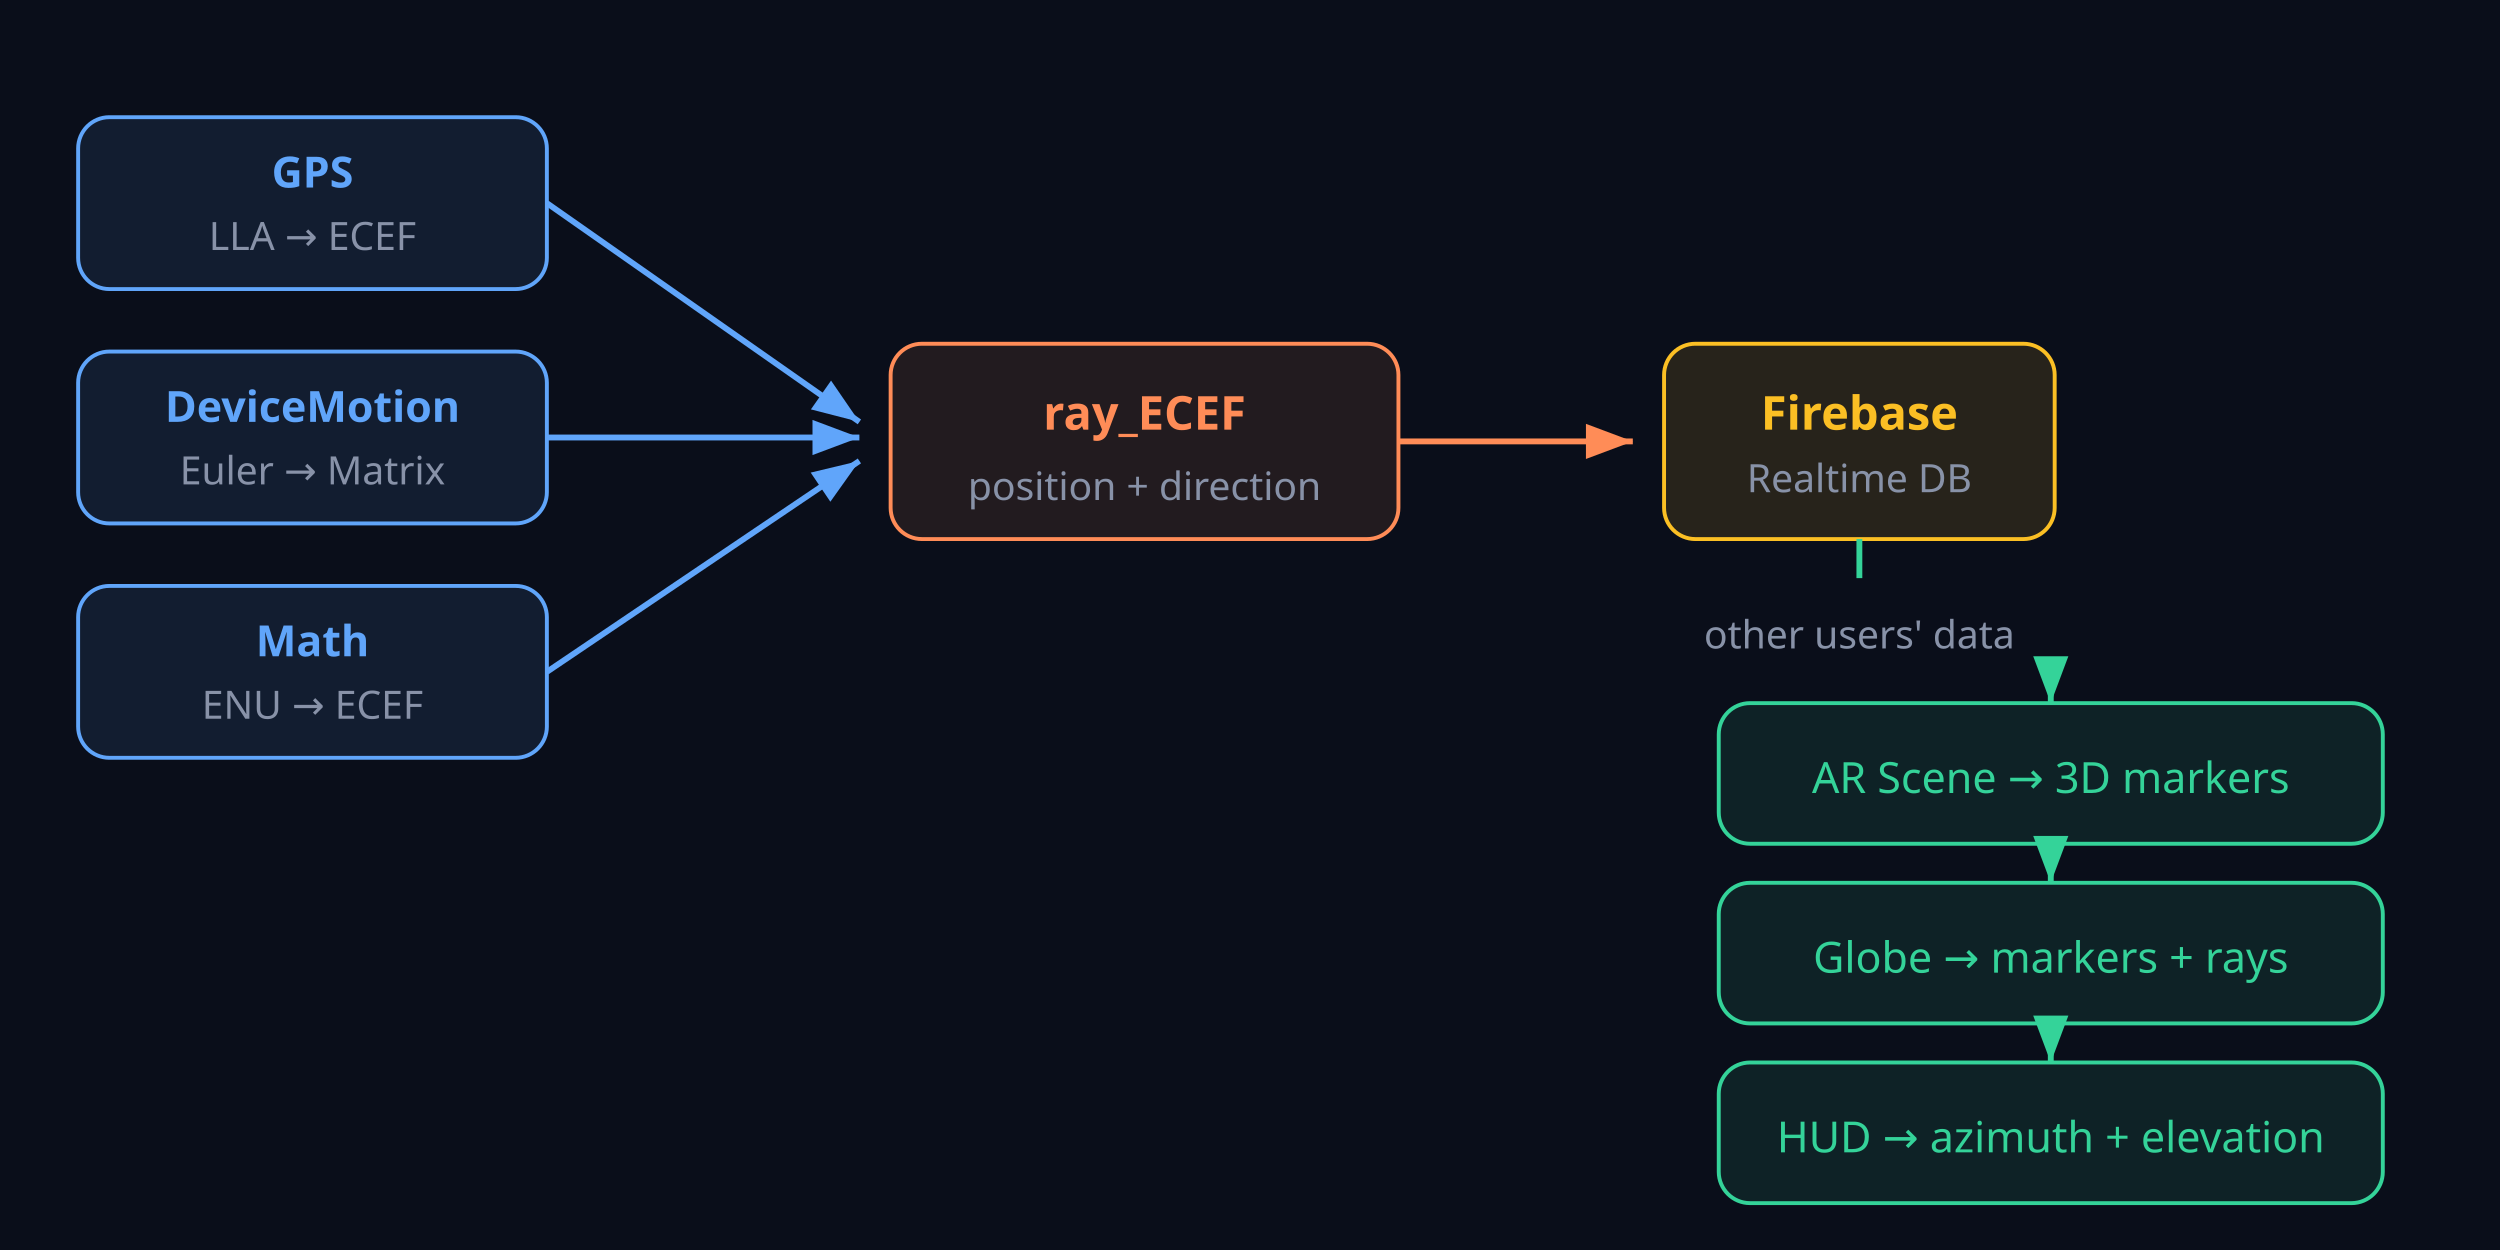
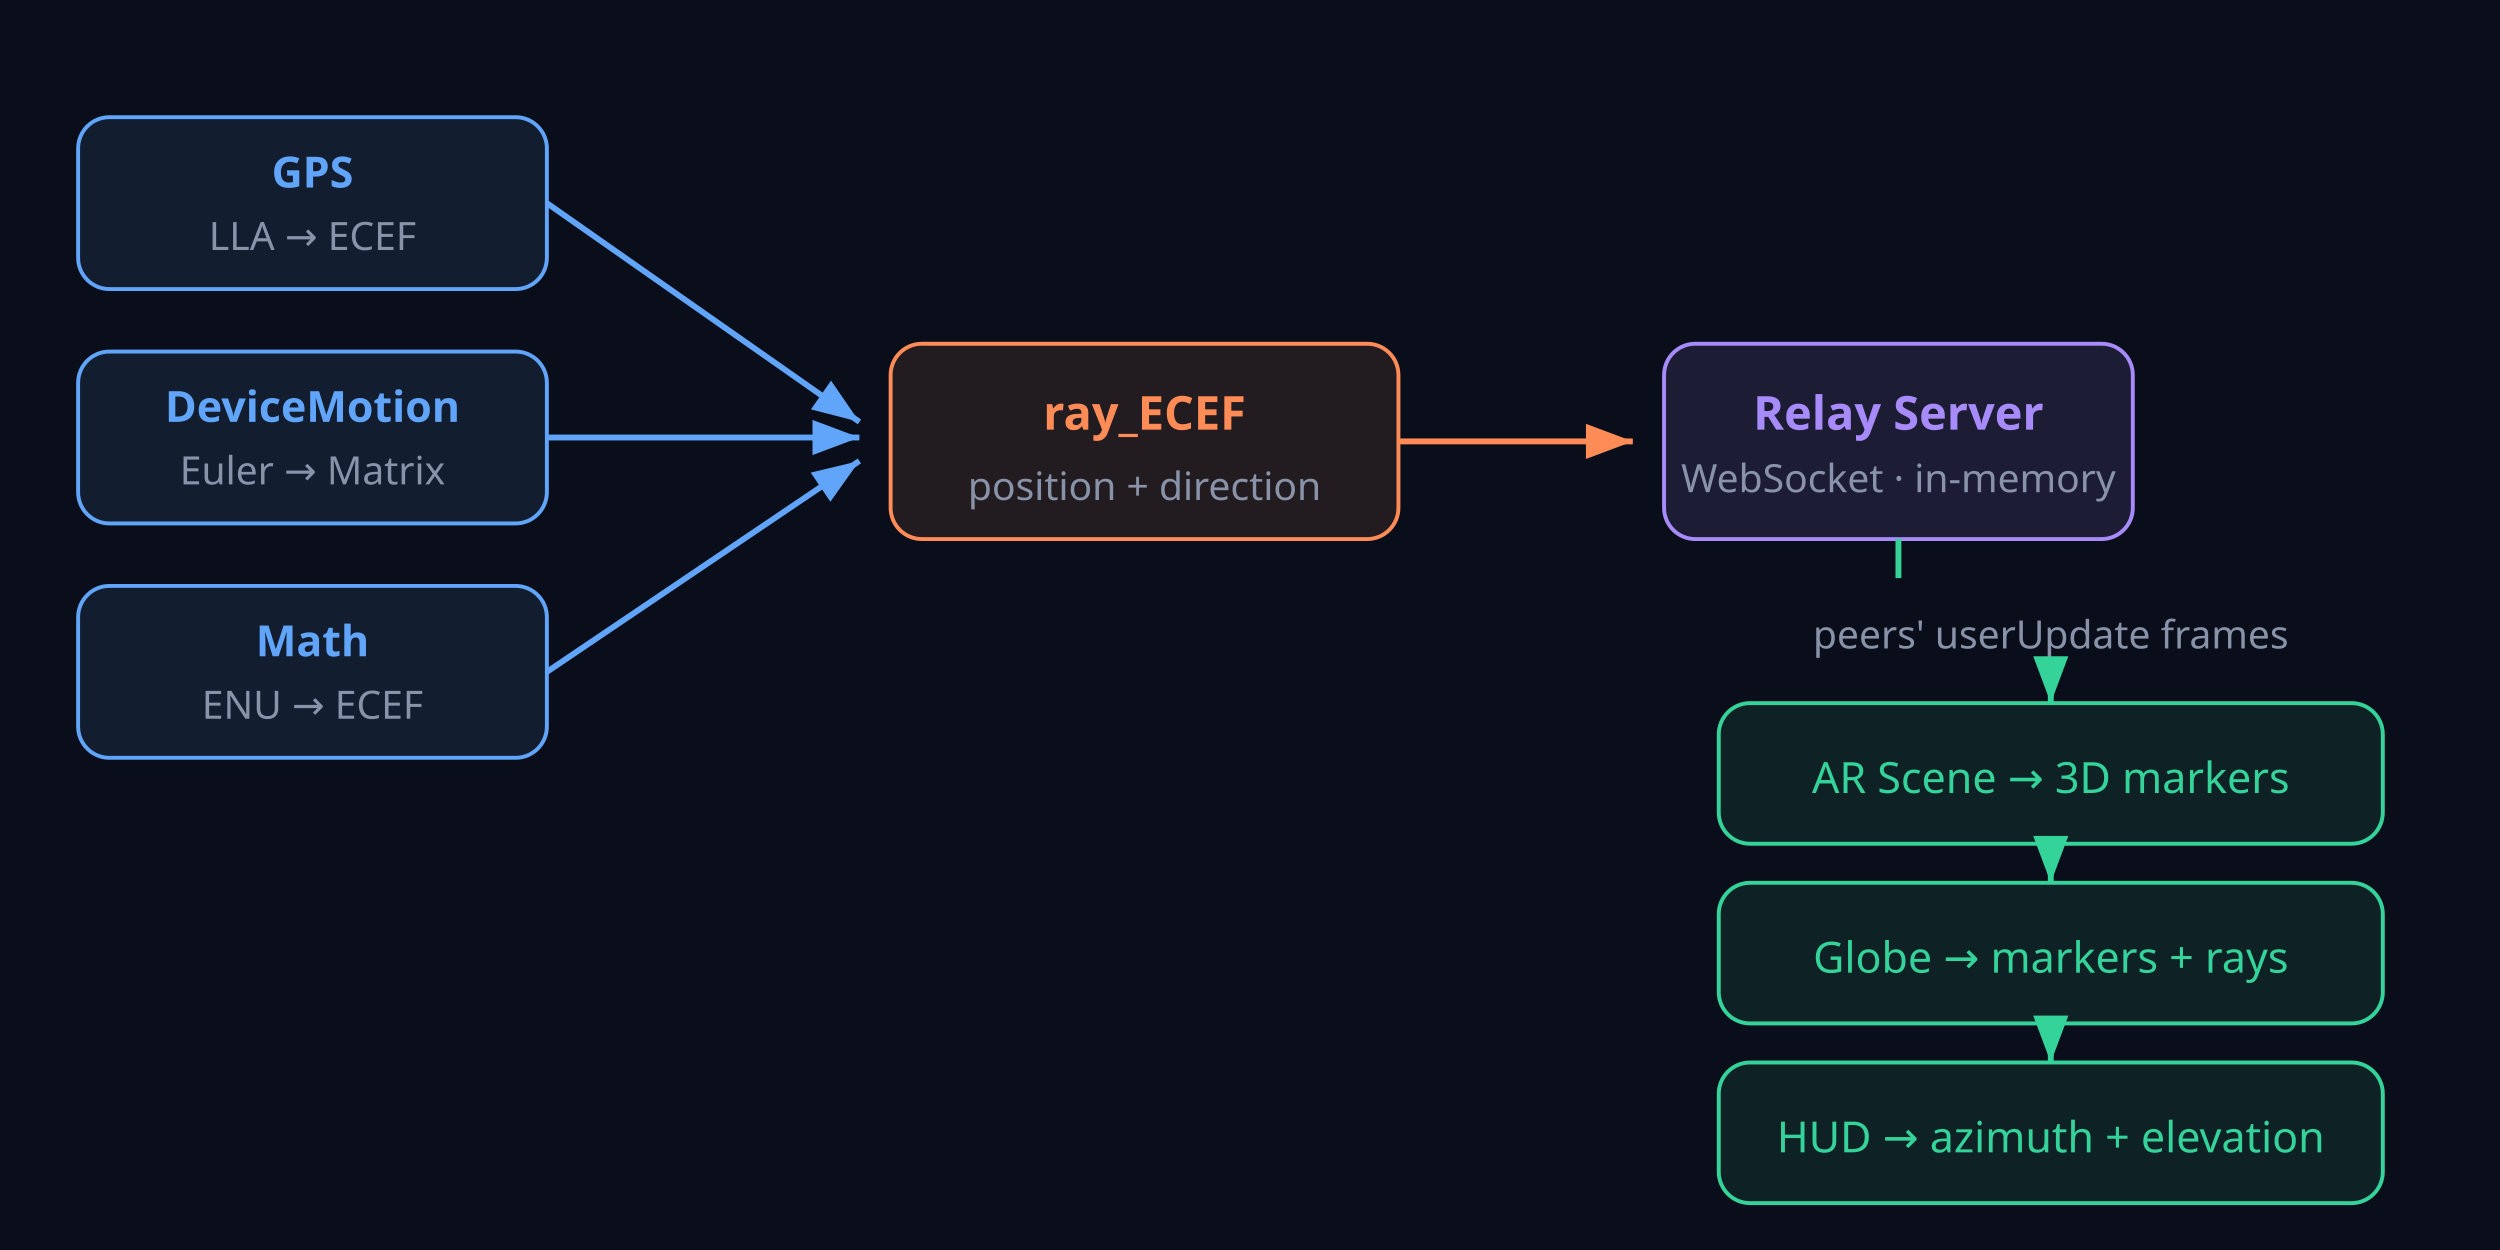
<svg xmlns="http://www.w3.org/2000/svg" viewBox="0 0 640 320" fill="none">
  <defs>
    <marker id="af" markerWidth="8" markerHeight="6" refX="8" refY="3" orient="auto">
      <polygon points="0,0 8,3 0,6" fill="#60a5fa" />
    </marker>
    <marker id="ag" markerWidth="8" markerHeight="6" refX="8" refY="3" orient="auto">
      <polygon points="0,0 8,3 0,6" fill="#34d399" />
    </marker>
    <marker id="ao" markerWidth="8" markerHeight="6" refX="8" refY="3" orient="auto">
      <polygon points="0,0 8,3 0,6" fill="#ff8c57" />
    </marker>
  </defs>
  <rect width="640" height="320" fill="#0a0e1a" />
  <rect x="20" y="30" width="120" height="44" rx="8" fill="rgba(96,165,250,0.1)" stroke="#60a5fa" stroke-width="1" />
  <text x="80" y="48" fill="#60a5fa" font-family="system-ui, sans-serif" font-size="11" text-anchor="middle" font-weight="600">GPS</text>
  <text x="80" y="64" fill="#8892a8" font-family="system-ui, sans-serif" font-size="10" text-anchor="middle">LLA → ECEF</text>
  <rect x="20" y="90" width="120" height="44" rx="8" fill="rgba(96,165,250,0.1)" stroke="#60a5fa" stroke-width="1" />
  <text x="80" y="108" fill="#60a5fa" font-family="system-ui, sans-serif" font-size="11" text-anchor="middle" font-weight="600">DeviceMotion</text>
  <text x="80" y="124" fill="#8892a8" font-family="system-ui, sans-serif" font-size="10" text-anchor="middle">Euler → Matrix</text>
  <rect x="20" y="150" width="120" height="44" rx="8" fill="rgba(96,165,250,0.1)" stroke="#60a5fa" stroke-width="1" />
  <text x="80" y="168" fill="#60a5fa" font-family="system-ui, sans-serif" font-size="11" text-anchor="middle" font-weight="600">Math</text>
  <text x="80" y="184" fill="#8892a8" font-family="system-ui, sans-serif" font-size="10" text-anchor="middle">ENU → ECEF</text>
  <line x1="140" y1="52" x2="220" y2="108" stroke="#60a5fa" stroke-width="1.5" marker-end="url(#af)" />
  <line x1="140" y1="112" x2="220" y2="112" stroke="#60a5fa" stroke-width="1.5" marker-end="url(#af)" />
  <line x1="140" y1="172" x2="220" y2="118" stroke="#60a5fa" stroke-width="1.5" marker-end="url(#af)" />
  <rect x="228" y="88" width="130" height="50" rx="8" fill="rgba(255,140,87,0.1)" stroke="#ff8c57" stroke-width="1" />
  <text x="293" y="110" fill="#ff8c57" font-family="system-ui, sans-serif" font-size="12" text-anchor="middle" font-weight="600">ray_ECEF</text>
  <text x="293" y="128" fill="#8892a8" font-family="system-ui, sans-serif" font-size="10" text-anchor="middle">position + direction</text>
  <line x1="358" y1="113" x2="418" y2="113" stroke="#ff8c57" stroke-width="1.5" marker-end="url(#ao)" />
-   <rect x="426" y="88" width="100" height="50" rx="8" fill="rgba(251,191,36,0.12)" stroke="#fbbf24" stroke-width="1" />
-   <text x="476" y="110" fill="#fbbf24" font-family="system-ui, sans-serif" font-size="12" text-anchor="middle" font-weight="600">Firebase</text>
-   <text x="476" y="126" fill="#8892a8" font-family="system-ui, sans-serif" font-size="10" text-anchor="middle">Realtime DB</text>
+   <rect x="426" y="88" width="120" height="50" rx="8" fill="rgba(167,139,250,0.12)" stroke="#a78bfa" stroke-width="1" />
+   <text x="486" y="110" fill="#a78bfa" font-family="system-ui, sans-serif" font-size="12" text-anchor="middle" font-weight="600">Relay Server</text>
+   <text x="486" y="126" fill="#8892a8" font-family="system-ui, sans-serif" font-size="10" text-anchor="middle">WebSocket · in-memory</text>
  <rect x="440" y="180" width="170" height="36" rx="8" fill="rgba(52,211,153,0.1)" stroke="#34d399" stroke-width="1" />
  <text x="525" y="203" fill="#34d399" font-family="system-ui, sans-serif" font-size="11" text-anchor="middle">AR Scene → 3D markers</text>
  <rect x="440" y="226" width="170" height="36" rx="8" fill="rgba(52,211,153,0.1)" stroke="#34d399" stroke-width="1" />
  <text x="525" y="249" fill="#34d399" font-family="system-ui, sans-serif" font-size="11" text-anchor="middle">Globe → markers + rays</text>
  <rect x="440" y="272" width="170" height="36" rx="8" fill="rgba(52,211,153,0.1)" stroke="#34d399" stroke-width="1" />
  <text x="525" y="295" fill="#34d399" font-family="system-ui, sans-serif" font-size="11" text-anchor="middle">HUD → azimuth + elevation</text>
-   <line x1="476" y1="138" x2="476" y2="148" stroke="#34d399" stroke-width="1.5" />
-   <text x="476" y="166" fill="#8892a8" font-family="system-ui, sans-serif" font-size="10" text-anchor="middle">other users' data</text>
+   <line x1="486" y1="138" x2="486" y2="148" stroke="#34d399" stroke-width="1.5" />
+   <text x="525" y="166" fill="#8892a8" font-family="system-ui, sans-serif" font-size="10" text-anchor="middle">peers' userUpdate frames</text>
  <line x1="525" y1="172" x2="525" y2="180" stroke="#34d399" stroke-width="1.5" marker-end="url(#ag)" />
  <line x1="525" y1="216" x2="525" y2="226" stroke="#34d399" stroke-width="1.5" marker-end="url(#ag)" />
  <line x1="525" y1="262" x2="525" y2="272" stroke="#34d399" stroke-width="1.5" marker-end="url(#ag)" />
</svg>
